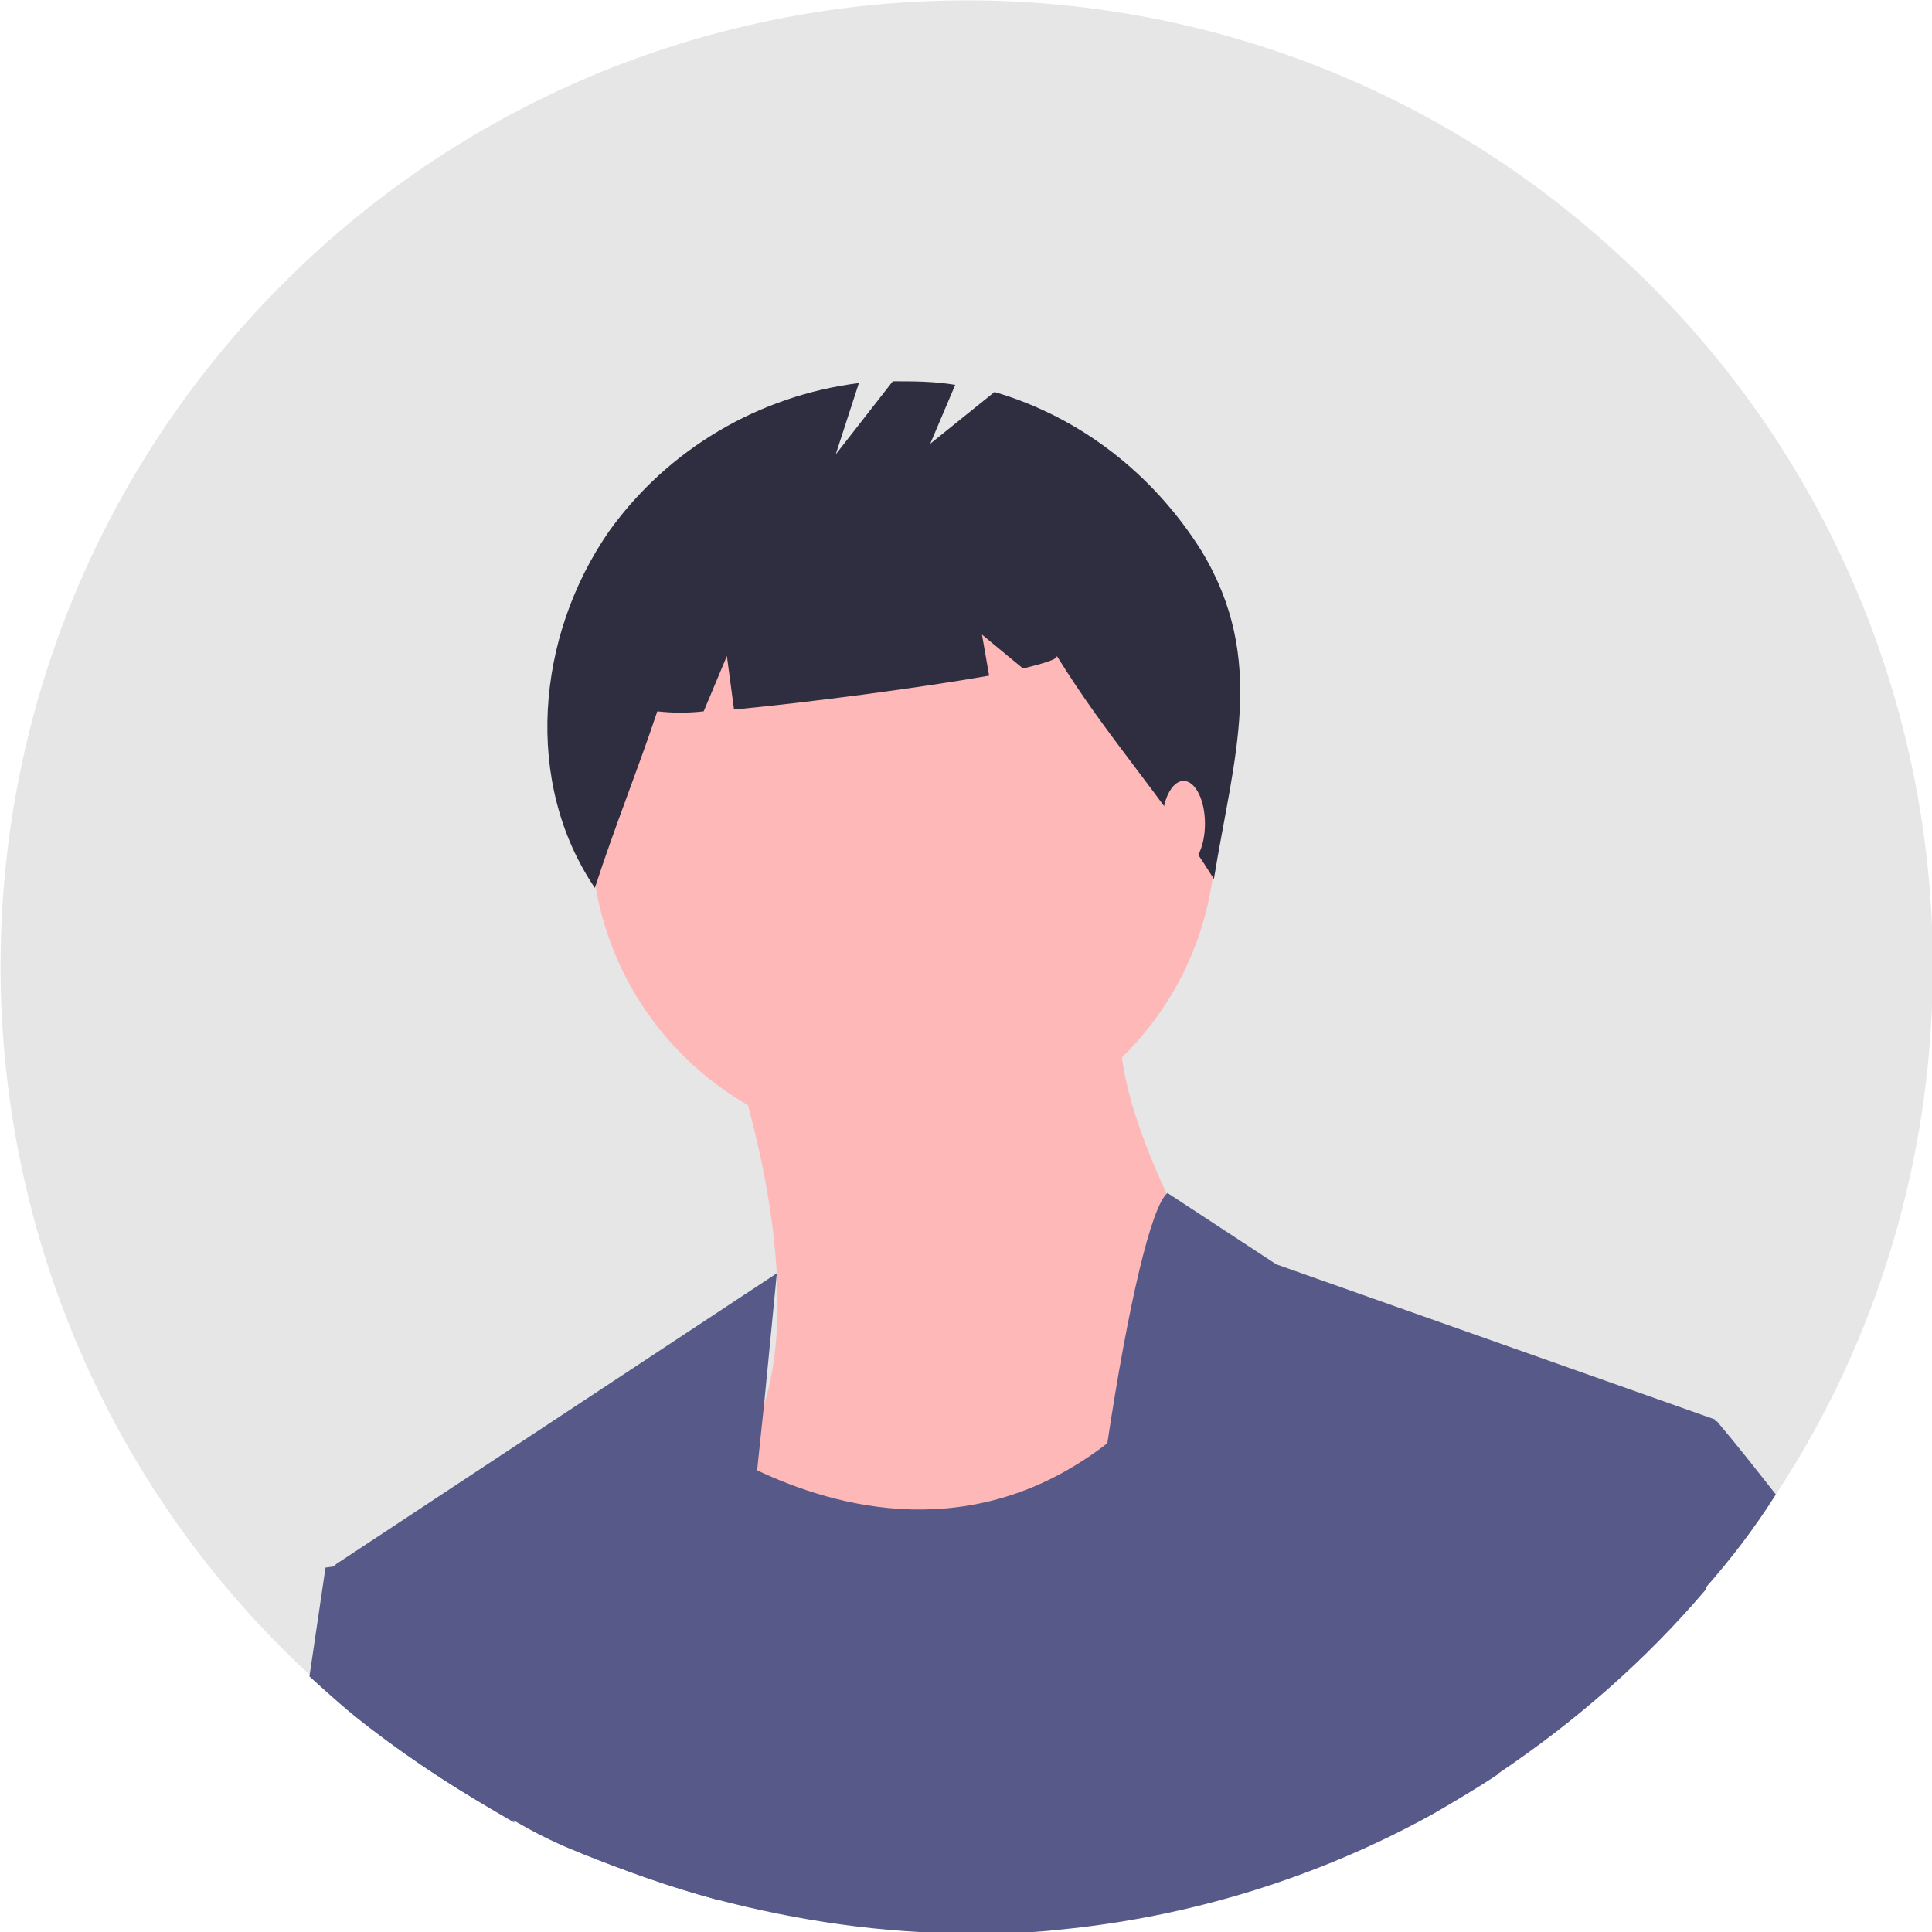
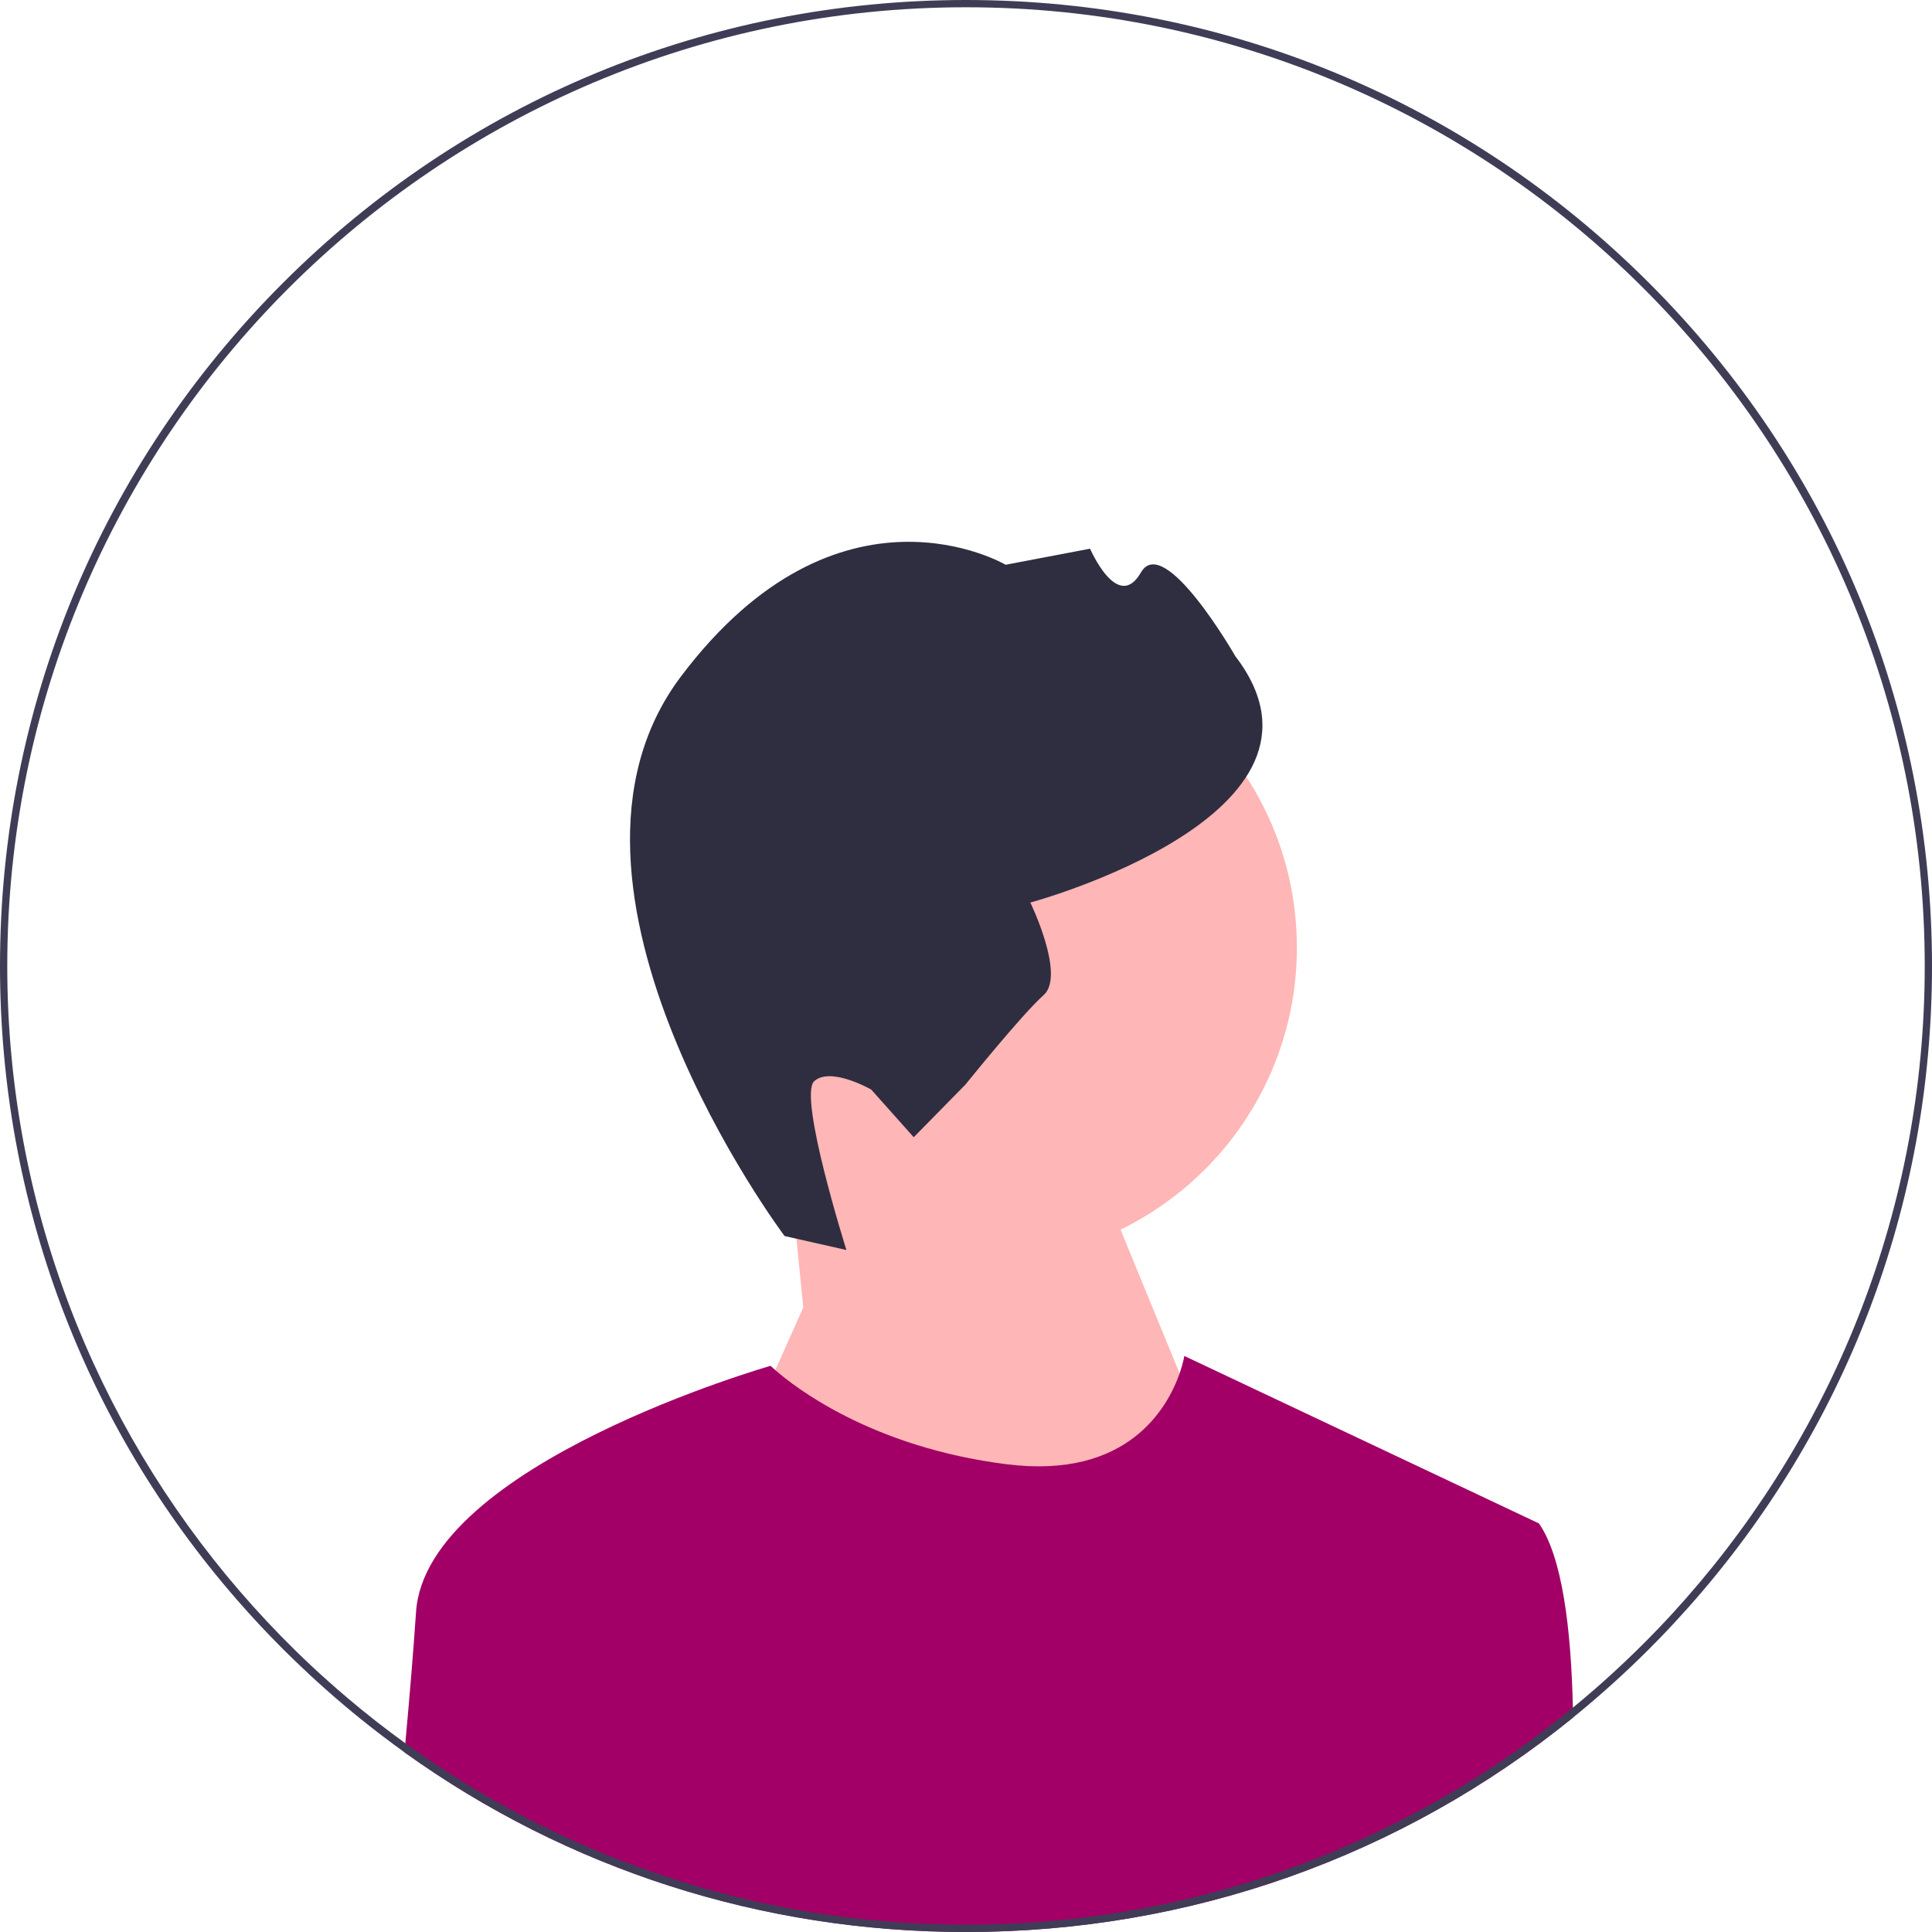
- <svg xmlns="http://www.w3.org/2000/svg" version="1.1" id="Layer_1" x="0px" y="0px" viewBox="0 0 108.3 108.3" style="enable-background:new 0 0 108.3 108.3;" xml:space="preserve">
-   <style type="text/css">
- 	.st0{fill:#E6E6E6;}
- 	.st1{fill:#FFB8B8;}
- 	.st2{fill:#575A89;}
- 	.st3{fill:#2F2E41;}
- </style>
-   <g id="Group_45" transform="translate(-191 -152.079)">
-     <g id="Group_30" transform="translate(282.246 224.353)">
-       <path id="Path_944" class="st0" d="M17.1-18.1c0,10.5-3,20.8-8.8,29.6c-1.2,1.9-2.5,3.6-4,5.3c-3.4,4-7.3,7.4-11.6,10.3    c-1.2,0.8-2.4,1.5-3.6,2.2c-6.5,3.6-13.7,5.8-21,6.5c-1.7,0.2-3.4,0.2-5.1,0.2c-4.7,0-9.4-0.6-14-1.8c-2.6-0.7-5.1-1.6-7.6-2.6    c-1.3-0.5-2.5-1.1-3.7-1.8c-2.9-1.5-5.6-3.3-8.2-5.3c-1.2-0.9-2.3-1.9-3.4-2.9C-95.8,1.3-97.1-33-76.8-54.9s54.6-23.3,76.5-2.9    C10.8-47.6,17.1-33.2,17.1-18.1L17.1-18.1z" />
-       <path id="Path_945" class="st1" d="M-50.2-13.2c0,0,4.9,13.7,1.1,21.4s6,16.4,6,16.4s25.8-13.1,22.5-19.7s-8.8-15.3-7.7-20.8    L-50.2-13.2z" />
-       <ellipse id="Ellipse_185" class="st1" cx="-40.6" cy="-25.5" rx="17.5" ry="17.5" />
-       <path id="Path_946" class="st2" d="M-51.1,34.2c-2.6-0.7-5.1-1.6-7.6-2.6l0.5-13.3l4.9-11c1.1,0.9,2.3,1.6,3.5,2.3    c0.3,0.2,0.6,0.3,0.9,0.5c4.6,2.2,12.2,4.2,19.5-1.3c2.7-2.1,5-4.7,6.7-7.6L-8.8,9l0.7,8.4l0.8,9.8c-1.2,0.8-2.4,1.5-3.6,2.2    c-6.5,3.6-13.7,5.8-21,6.5c-1.7,0.2-3.4,0.2-5.1,0.2C-41.8,36.1-46.5,35.4-51.1,34.2z" />
-       <path id="Path_947" class="st2" d="M-47.7-0.9L-47.7-0.9l-0.7,7.2l-0.4,3.8l-0.5,5.6l-1.8,18.5c-2.6-0.7-5.1-1.6-7.6-2.6    c-1.3-0.5-2.5-1.1-3.7-1.8c-2.9-1.5-5.6-3.3-8.2-5.3l-1.9-9l0.1-0.1L-47.7-0.9z" />
-       <path id="Path_948" class="st2" d="M-10.9,29.3c-6.5,3.6-13.7,5.8-21,6.5c0.4-6.7,1-13.1,1.6-18.8c0.3-2.9,0.7-5.7,1.1-8.2    c1.2-8,2.5-13.5,3.4-14.2l6.1,4L4.9,7.3l-0.5,9.5c-3.4,4-7.3,7.4-11.6,10.3C-8.5,27.9-9.7,28.7-10.9,29.3z" />
-       <path id="Path_949" class="st2" d="M-70.5,24.6c-1.2-0.9-2.3-1.9-3.4-2.9l0.9-6.1l0.7-0.1l3.1-0.4l6.8,14.8    C-65.2,28.3-67.9,26.6-70.5,24.6L-70.5,24.6z" />
-       <path id="Path_950" class="st2" d="M8.3,11.5c-1.2,1.9-2.5,3.6-4,5.3c-3.4,4-7.3,7.4-11.6,10.3c-1.2,0.8-2.4,1.5-3.6,2.2l-0.6-2.8    l3.5-9.1l4.2-11.1l8.8,1.1C6.1,8.7,7.2,10.1,8.3,11.5z" />
-       <path id="Path_951" class="st3" d="M-23.9-41.4c-2.7-4.3-6.8-7.5-11.6-8.9l-3.6,2.9l1.4-3.3c-1.2-0.2-2.3-0.2-3.5-0.2l-3.2,4.1    l1.3-4c-5.6,0.7-10.7,3.7-14,8.3c-4.1,5.9-4.8,14.1-0.8,20c1.1-3.4,2.4-6.6,3.5-9.9c0.9,0.1,1.7,0.1,2.6,0l1.3-3.1l0.4,3    c4.2-0.4,10.3-1.2,14.3-1.9l-0.4-2.3l2.3,1.9c1.2-0.3,1.9-0.5,1.9-0.7c2.9,4.7,5.8,7.7,8.8,12.5C-22.1-29.8-20.2-35.3-23.9-41.4z" />
-       <ellipse id="Ellipse_186" class="st1" cx="-24.9" cy="-26.1" rx="1.2" ry="2.4" />
-     </g>
-   </g>
+ <svg xmlns="http://www.w3.org/2000/svg" width="532" height="532" viewBox="0 0 532 532">
+   <circle cx="270.76" cy="260.934" r="86.349" fill="#ffb6b6" />
+   <polygon points="221.19 360.052 217.289 320.618 295.19 306.052 341.19 418.052 261.19 510.052 204.19 398.052 221.19 360.052" fill="#ffb6b6" />
+   <path d="m216.037,340.357l17.031,3.848s-13.388-42.455-8.844-46.508c4.544-4.053,15.68,2.333,15.68,2.333l11.702,13.12,14.254-14.512s15.475-19.242,21.534-24.646-3.673-25.464-3.673-25.464c0,0,89.892-24.239,56.443-67.84,0,0-19.611-34.185-25.997-23.049-6.386,11.136-14.002-6.55-14.002-6.55l-23.254,4.422s-45.894-27.06-89.453,30.83c-43.559,57.89,28.579,154.016,28.579,154.016h-0Z" fill="#2f2e41" />
+   <path d="m433.16,472.95c-47.19,38.26-105.57,59.05-167.16,59.05-56.24,0-109.81-17.34-154.62-49.48.08-.84.16-1.67.23-2.5,1.19-13,2.25-25.64,2.95-36.12,2.71-40.69,97.64-67.81,97.64-67.81,0,0,.43.43,1.29,1.18,5.24,4.6,26.51,21.28,63.81,25.94,33.26,4.16,44.21-15.57,47.52-25.02,1-2.88,1.3-4.81,1.3-4.81l97.64,46.11c6.37,9.1,8.86,28.7,9.35,50.73.02.91.04,1.81.05,2.73Z" fill="#a20066" />
+   <path d="m454.09,77.91C403.85,27.67,337.05,0,266,0S128.15,27.67,77.91,77.91C27.67,128.15,0,194.95,0,266c0,64.85,23.05,126.16,65.29,174.57,4.03,4.63,8.24,9.14,12.62,13.52,1.03,1.03,2.07,2.06,3.12,3.06,2.8,2.71,5.65,5.36,8.55,7.93,1.76,1.57,3.54,3.11,5.34,4.62,1.41,1.19,2.82,2.36,4.25,3.51.03.03.05.05.08.07,3.97,3.2,8.01,6.28,12.13,9.24,44.81,32.14,98.38,49.48,154.62,49.48,61.59,0,119.97-20.79,167.16-59.05,3.85-3.12,7.62-6.36,11.32-9.71,3.27-2.96,6.47-6.01,9.61-9.15.99-.99,1.98-1.99,2.95-3,2.7-2.78,5.32-5.61,7.88-8.48,43.37-48.72,67.08-110.84,67.08-176.61,0-71.05-27.67-137.85-77.91-188.09Zm10.18,362.21c-2.5,2.84-5.06,5.64-7.68,8.37-4.08,4.25-8.29,8.37-12.64,12.34-1.65,1.52-3.32,3-5.01,4.47-1.92,1.67-3.86,3.31-5.83,4.92-15.53,12.75-32.54,23.75-50.73,32.71-7.19,3.55-14.56,6.78-22.1,9.67-29.29,11.24-61.08,17.4-94.28,17.4-32.04,0-62.76-5.74-91.19-16.24-11.67-4.3-22.95-9.41-33.78-15.26-1.59-.86-3.17-1.73-4.74-2.62-8.26-4.68-16.25-9.79-23.92-15.31-.25-.18-.51-.37-.76-.55-5.46-3.94-10.77-8.09-15.9-12.45-1.88-1.59-3.74-3.2-5.57-4.85-2.98-2.65-5.9-5.38-8.75-8.18-5.4-5.29-10.56-10.8-15.49-16.53C26.09,391.77,2,331.65,2,266,2,120.43,120.43,2,266,2s264,118.43,264,264c0,66.66-24.83,127.62-65.73,174.12Z" fill="#3f3d56" />
</svg>
